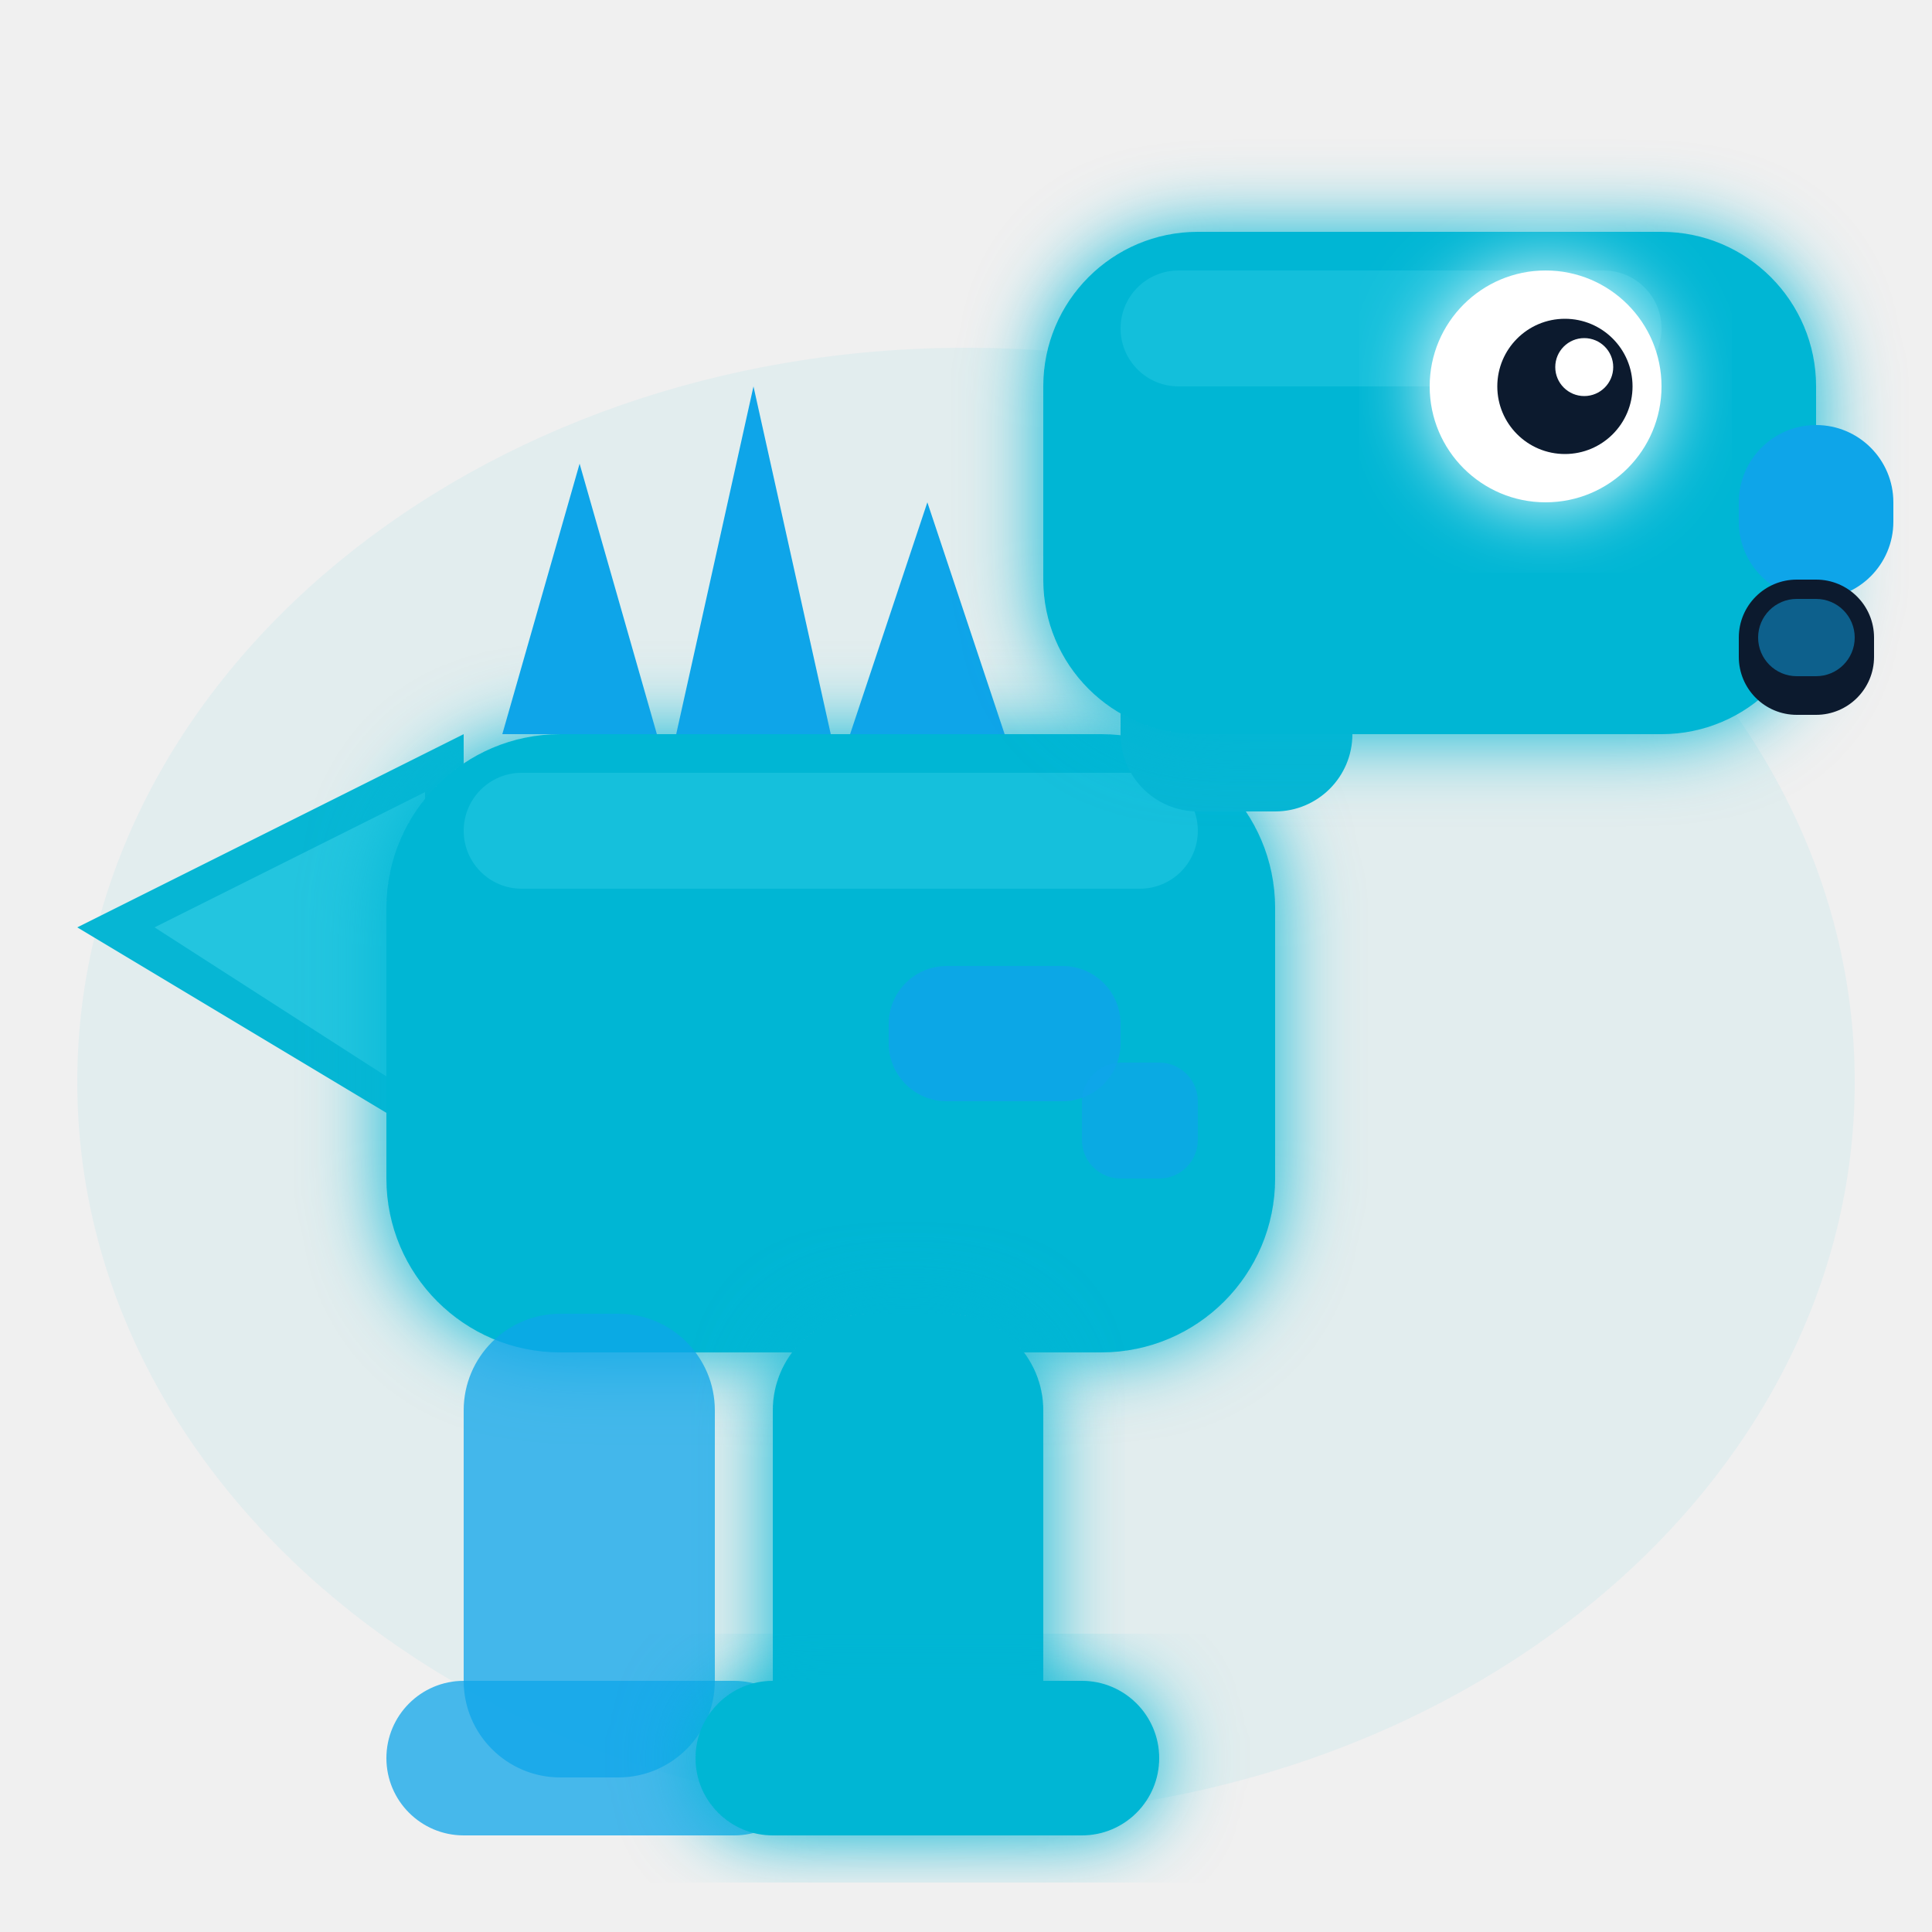
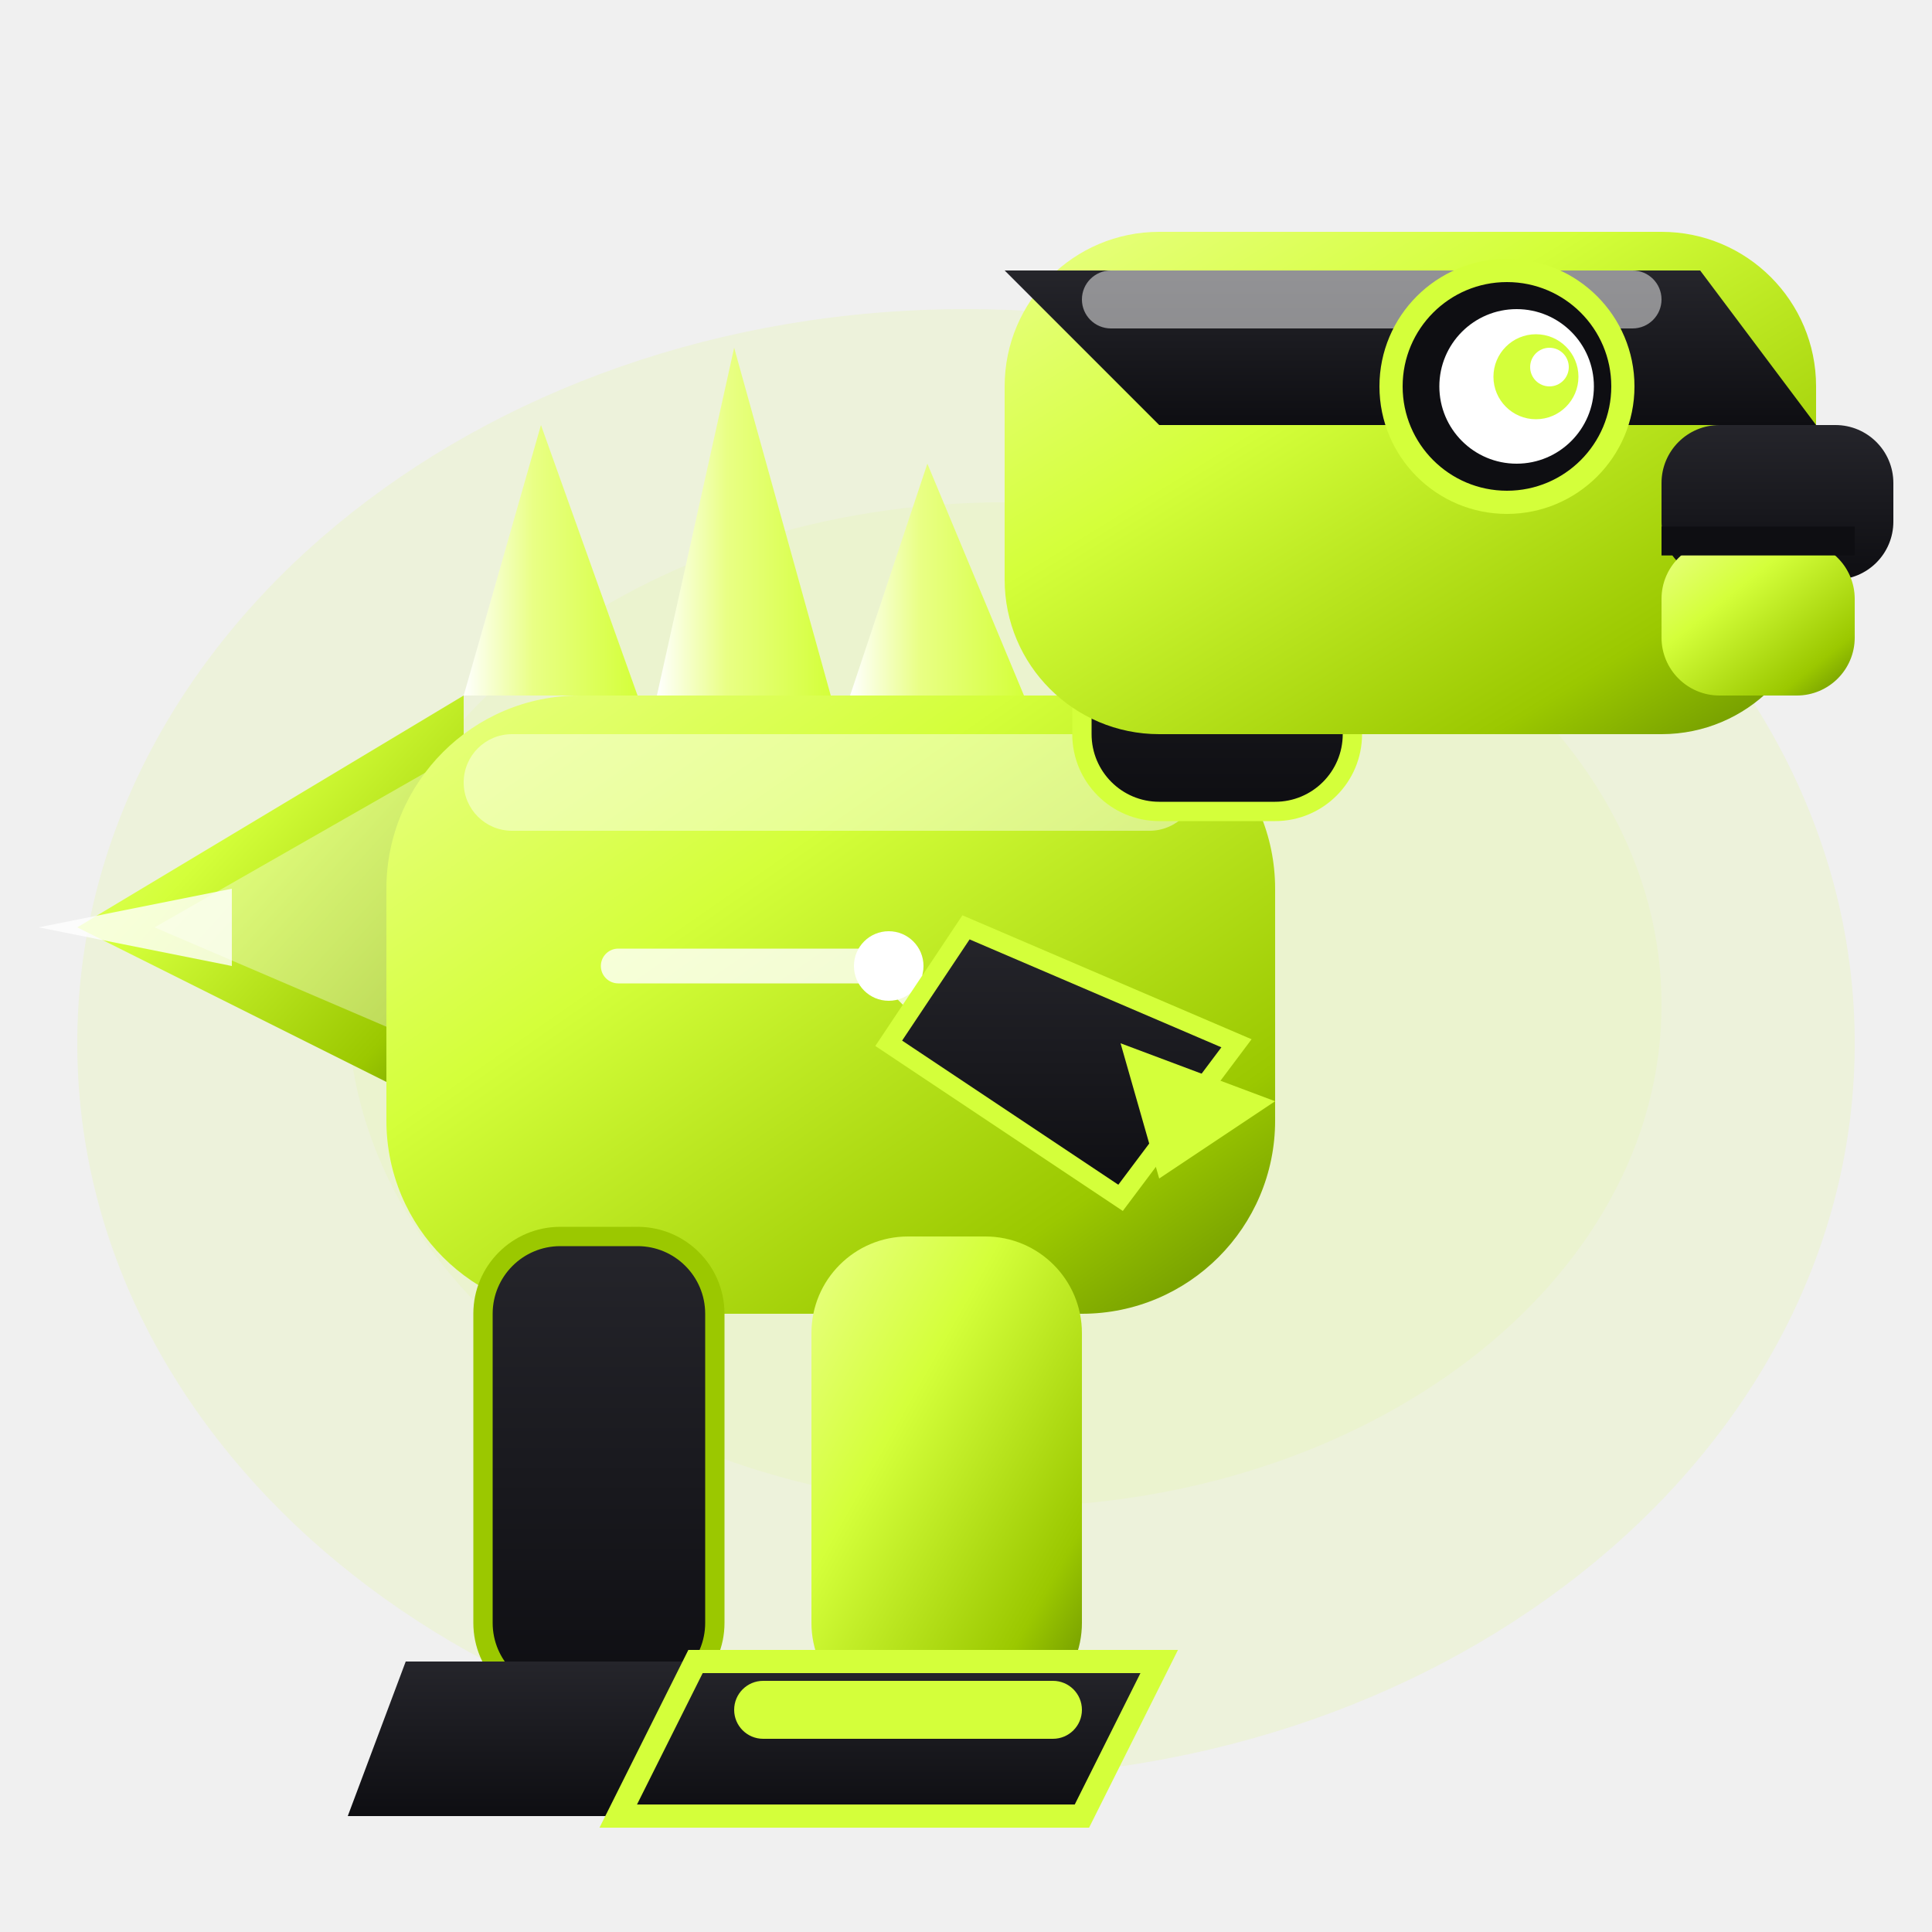
<svg xmlns="http://www.w3.org/2000/svg" width="100" height="100" viewBox="0 0 100 100">
  <defs>
-     <filter id="glow" x="-30%" y="-30%" width="160%" height="160%">
-       <feGaussianBlur stdDeviation="2" result="blur" />
-       <feMerge>
-         <feMergeNode in="blur" />
-         <feMergeNode in="SourceGraphic" />
-       </feMerge>
-     </filter>
+     <linearGradient id="voltBody" x1="0%" y1="0%" x2="100%" y2="100%">
+       <stop offset="0%" stop-color="#E9FF85" />
+       <stop offset="35%" stop-color="#D4FF3A" />
+       <stop offset="80%" stop-color="#9BC800" />
+       <stop offset="100%" stop-color="#678E00" />
+     </linearGradient>
+     <linearGradient id="hotVolt" x1="0%" y1="0%" x2="100%" y2="0%">
+       <stop offset="0%" stop-color="#FFFFFF" />
+       <stop offset="40%" stop-color="#E9FF85" />
+       <stop offset="100%" stop-color="#D4FF3A" />
+     </linearGradient>
+     <linearGradient id="carbonArmor" x1="0%" y1="0%" x2="0%" y2="100%">
+       <stop offset="0%" stop-color="#25252B" />
+       <stop offset="100%" stop-color="#0E0E12" />
+     </linearGradient>
  </defs>
-   <ellipse cx="50" cy="56" rx="46" ry="38" fill="#06B6D4" opacity="0.06" />
-   <polygon points="4,48 24,38 24,60" fill="#06B6D4" />
-   <polygon points="8,48 22,41 22,57" fill="#67E8F9" opacity="0.3" />
-   <rect x="20" y="38" width="46" height="32" rx="9" fill="#06B6D4" filter="url(#glow)" />
-   <rect x="24" y="40" width="38" height="6" rx="3" fill="#67E8F9" opacity="0.2" />
-   <polygon points="26,38 30,24 34,38" fill="#0EA5E9" />
-   <polygon points="35,38 39,20 43,38" fill="#0EA5E9" />
-   <polygon points="44,38 48,26 52,38" fill="#0EA5E9" />
-   <rect x="58" y="26" width="12" height="16" rx="4" fill="#06B6D4" />
-   <rect x="54" y="12" width="40" height="26" rx="8" fill="#06B6D4" filter="url(#glow)" />
-   <rect x="58" y="14" width="28" height="6" rx="3" fill="#67E8F9" opacity="0.18" />
-   <rect x="90" y="22" width="8" height="9" rx="4" fill="#0EA5E9" />
-   <rect x="90" y="30" width="7" height="7" rx="3" fill="#0C1A2E" />
-   <rect x="91" y="31" width="5" height="4" rx="2" fill="#0EA5E9" opacity="0.5" />
-   <circle cx="80" cy="20" r="6" fill="#FFFFFF" filter="url(#glow)" />
-   <circle cx="81" cy="20" r="3.5" fill="#0C1A2E" />
-   <circle cx="82" cy="19" r="1.5" fill="#FFFFFF" />
-   <rect x="46" y="50" width="12" height="7" rx="3" fill="#0EA5E9" opacity="0.85" />
-   <rect x="56" y="55" width="6" height="6" rx="2" fill="#0EA5E9" opacity="0.7" />
-   <rect x="24" y="68" width="13" height="24" rx="5" fill="#0EA5E9" opacity="0.75" />
-   <rect x="20" y="87" width="22" height="8" rx="4" fill="#0EA5E9" opacity="0.75" />
-   <rect x="40" y="68" width="14" height="24" rx="5" fill="#06B6D4" filter="url(#glow)" />
-   <rect x="36" y="87" width="24" height="8" rx="4" fill="#06B6D4" filter="url(#glow)" />
+   <ellipse cx="50" cy="54" rx="46" ry="38" fill="#D4FF3A" opacity="0.12" />
+   <ellipse cx="52" cy="52" rx="34" ry="26" fill="#D4FF3A" opacity="0.08" />
+   <polygon points="4,48 24,36 24,58" fill="url(#voltBody)" />
+   <polygon points="8,48 22,40 22,54" fill="#FFFFFF" opacity="0.35" />
+   <polygon points="2,48 12,46 12,50" fill="#FFFFFF" opacity="0.8" />
+   <rect x="20" y="36" width="46" height="32" rx="10" fill="url(#voltBody)" />
+   <rect x="24" y="38" width="38" height="5" rx="2.5" fill="#FFFFFF" opacity="0.45" />
+   <polygon points="24,36 28,22 33,36" fill="url(#hotVolt)" />
+   <polygon points="34,36 38,18 43,36" fill="url(#hotVolt)" />
+   <polygon points="44,36 48,24 53,36" fill="url(#hotVolt)" />
+   <rect x="56" y="24" width="14" height="18" rx="4" fill="url(#carbonArmor)" stroke="#D4FF3A" stroke-width="1" />
+   <rect x="52" y="12" width="42" height="26" rx="8" fill="url(#voltBody)" />
+   <path d="M 52,14 L 88,14 L 94,22 L 60,22 Z" fill="url(#carbonArmor)" />
+   <rect x="56" y="14" width="30" height="3" rx="1.5" fill="#FFFFFF" opacity="0.5" />
+   <rect x="86" y="22" width="12" height="8" rx="3" fill="url(#carbonArmor)" />
+   <rect x="86" y="28" width="10" height="8" rx="3" fill="url(#voltBody)" />
+   <line x1="86" y1="28" x2="96" y2="28" stroke="#0E0E12" stroke-width="1.5" />
+   <circle cx="78" cy="20" r="6" fill="#0E0E12" stroke="#D4FF3A" stroke-width="1.2" />
+   <circle cx="78.5" cy="20" r="4" fill="#FFFFFF" />
+   <circle cx="79.5" cy="19.5" r="2.2" fill="#D4FF3A" />
+   <circle cx="80.2" cy="19" r="1" fill="#FFFFFF" />
+   <path d="M 32,50 L 46,50 L 52,56 L 60,56" fill="none" stroke="#FFFFFF" stroke-width="1.8" stroke-linecap="round" opacity="0.8" />
+   <circle cx="46" cy="50" r="1.8" fill="#FFFFFF" />
+   <circle cx="60" cy="56" r="1.8" fill="#FFFFFF" />
+   <polygon points="50,48 64,54 58,62 46,54" fill="url(#carbonArmor)" stroke="#D4FF3A" stroke-width="1" />
+   <polygon points="58,54 66,57 60,61" fill="#D4FF3A" />
+   <rect x="25" y="64" width="12" height="24" rx="4" fill="url(#carbonArmor)" stroke="#9BC800" stroke-width="1" />
+   <polygon points="21,86 42,86 38,94 18,94" fill="url(#carbonArmor)" />
+   <rect x="42" y="64" width="14" height="25" rx="5" fill="url(#voltBody)" />
+   <polygon points="36,86 60,86 56,94 32,94" fill="url(#carbonArmor)" stroke="#D4FF3A" stroke-width="1.2" />
+   <rect x="38" y="87" width="18" height="3" rx="1.5" fill="#D4FF3A" />
</svg>
